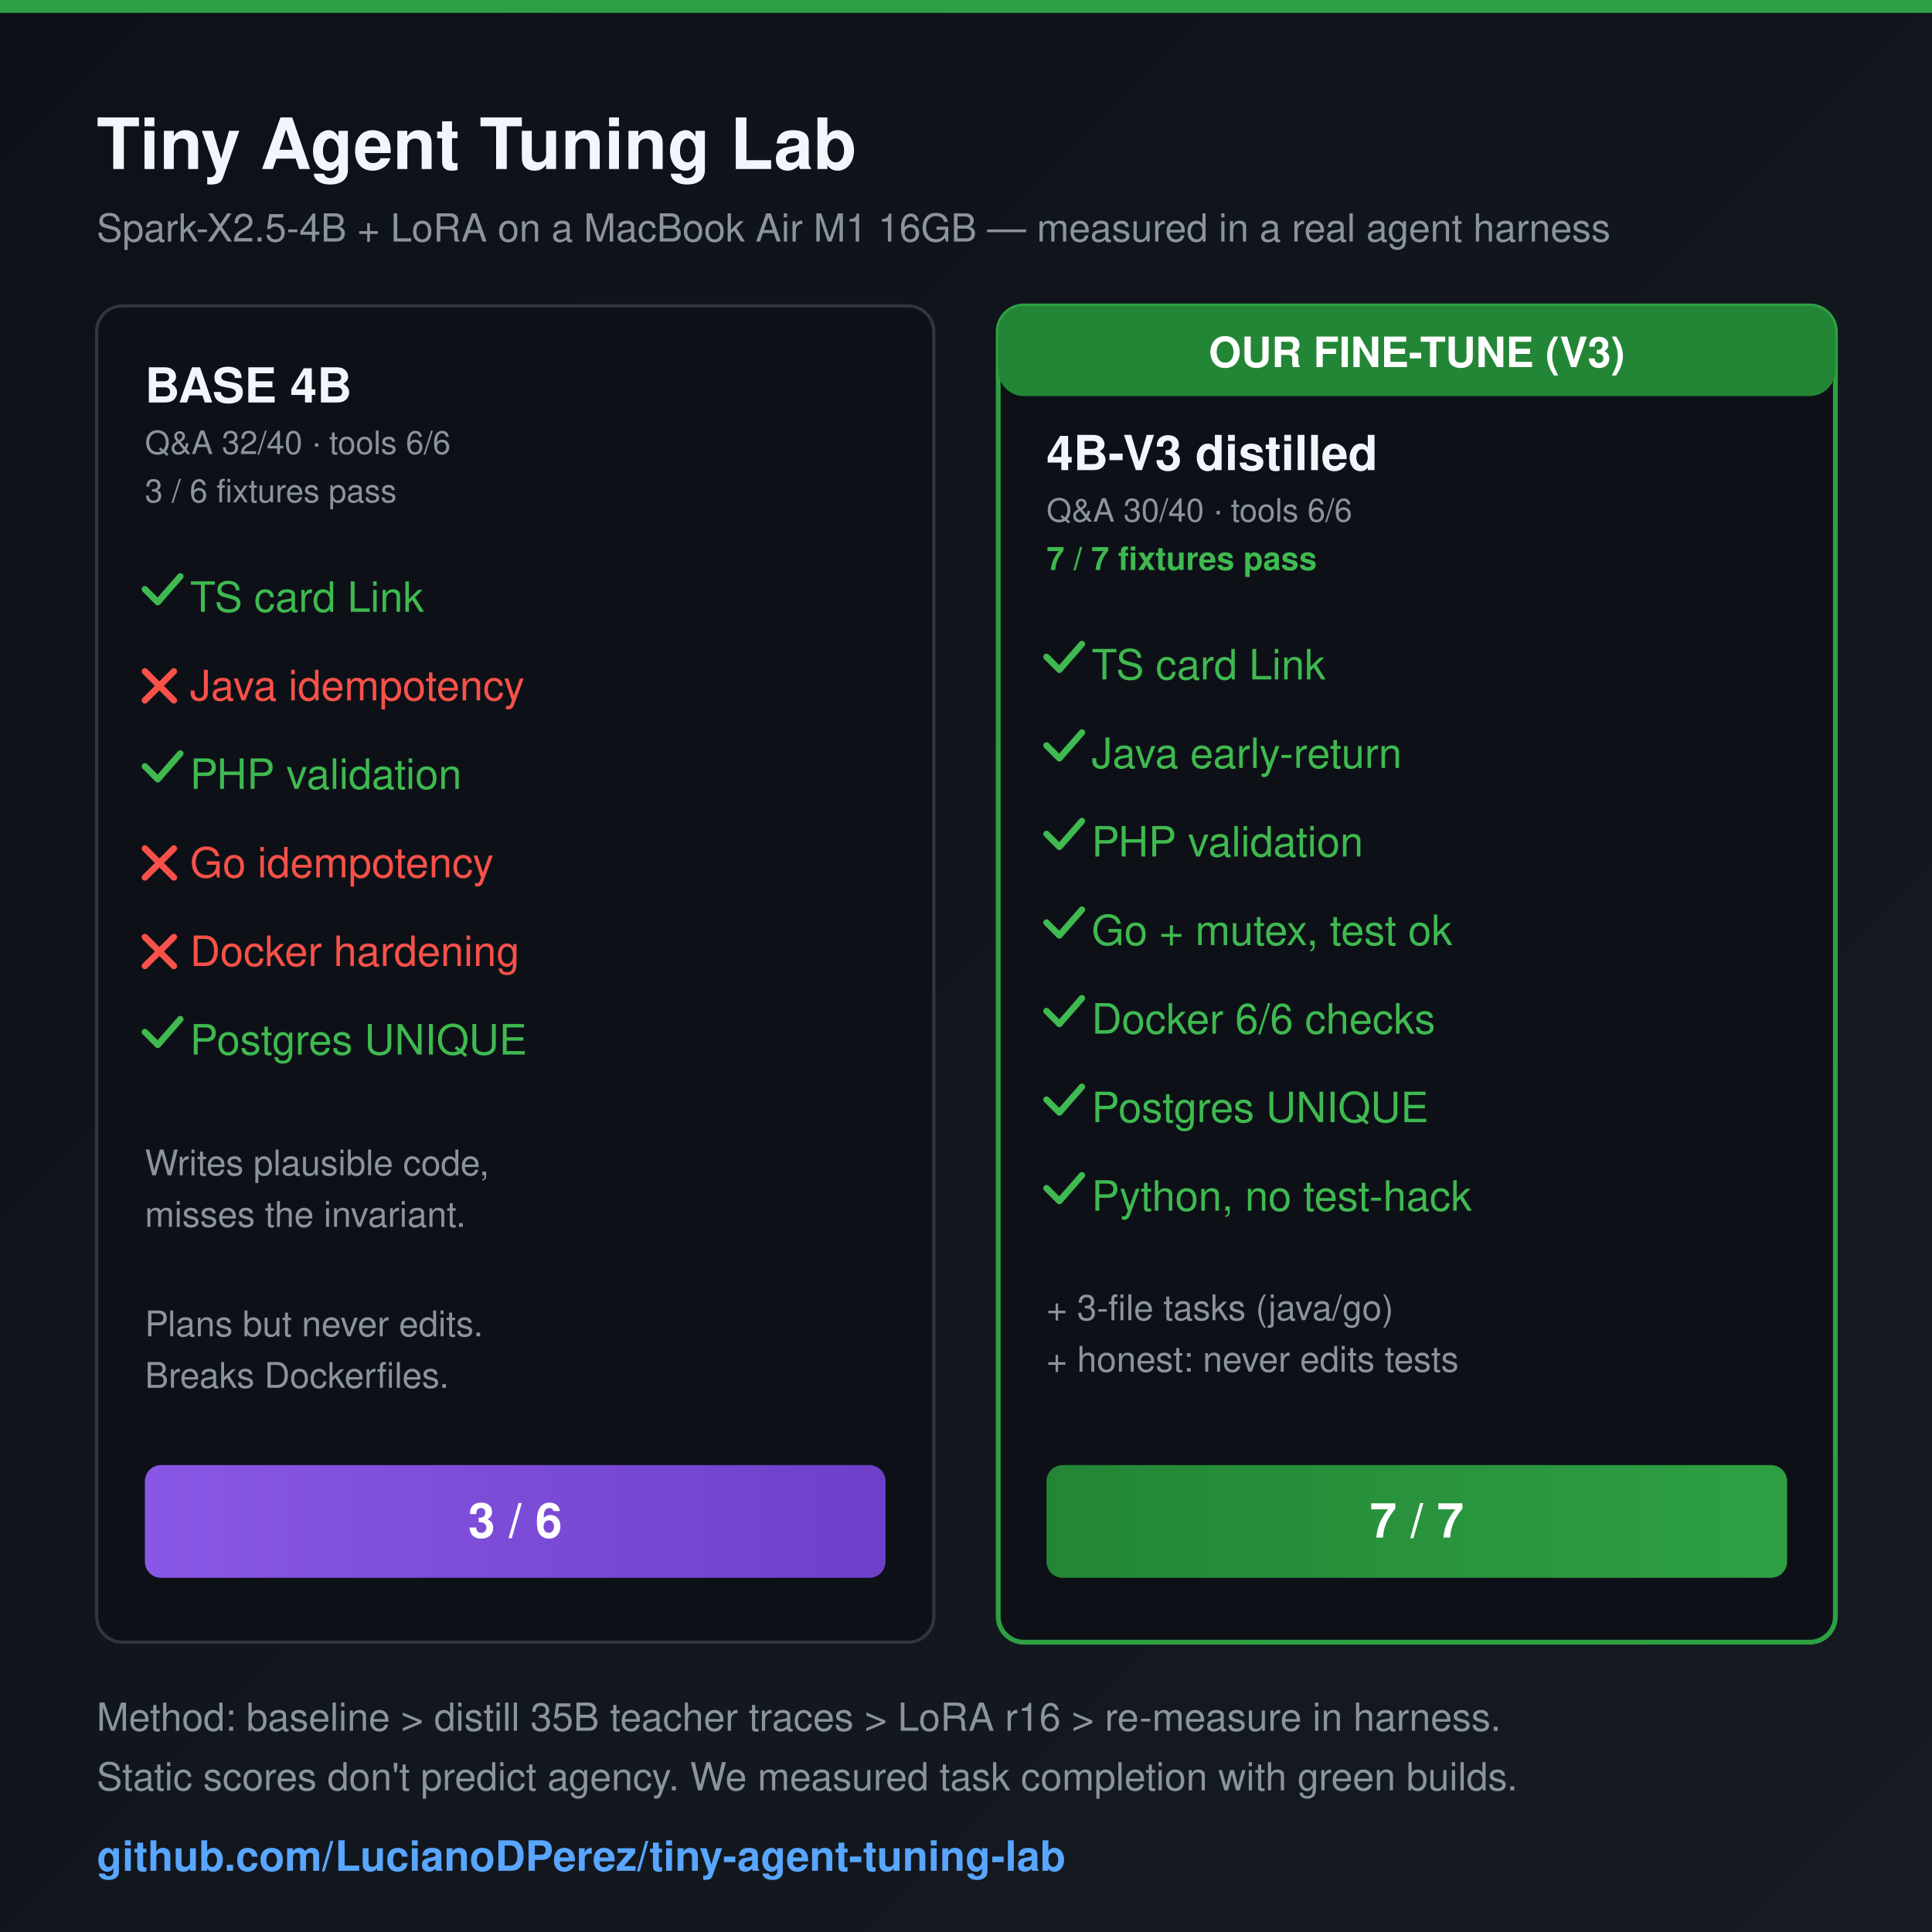
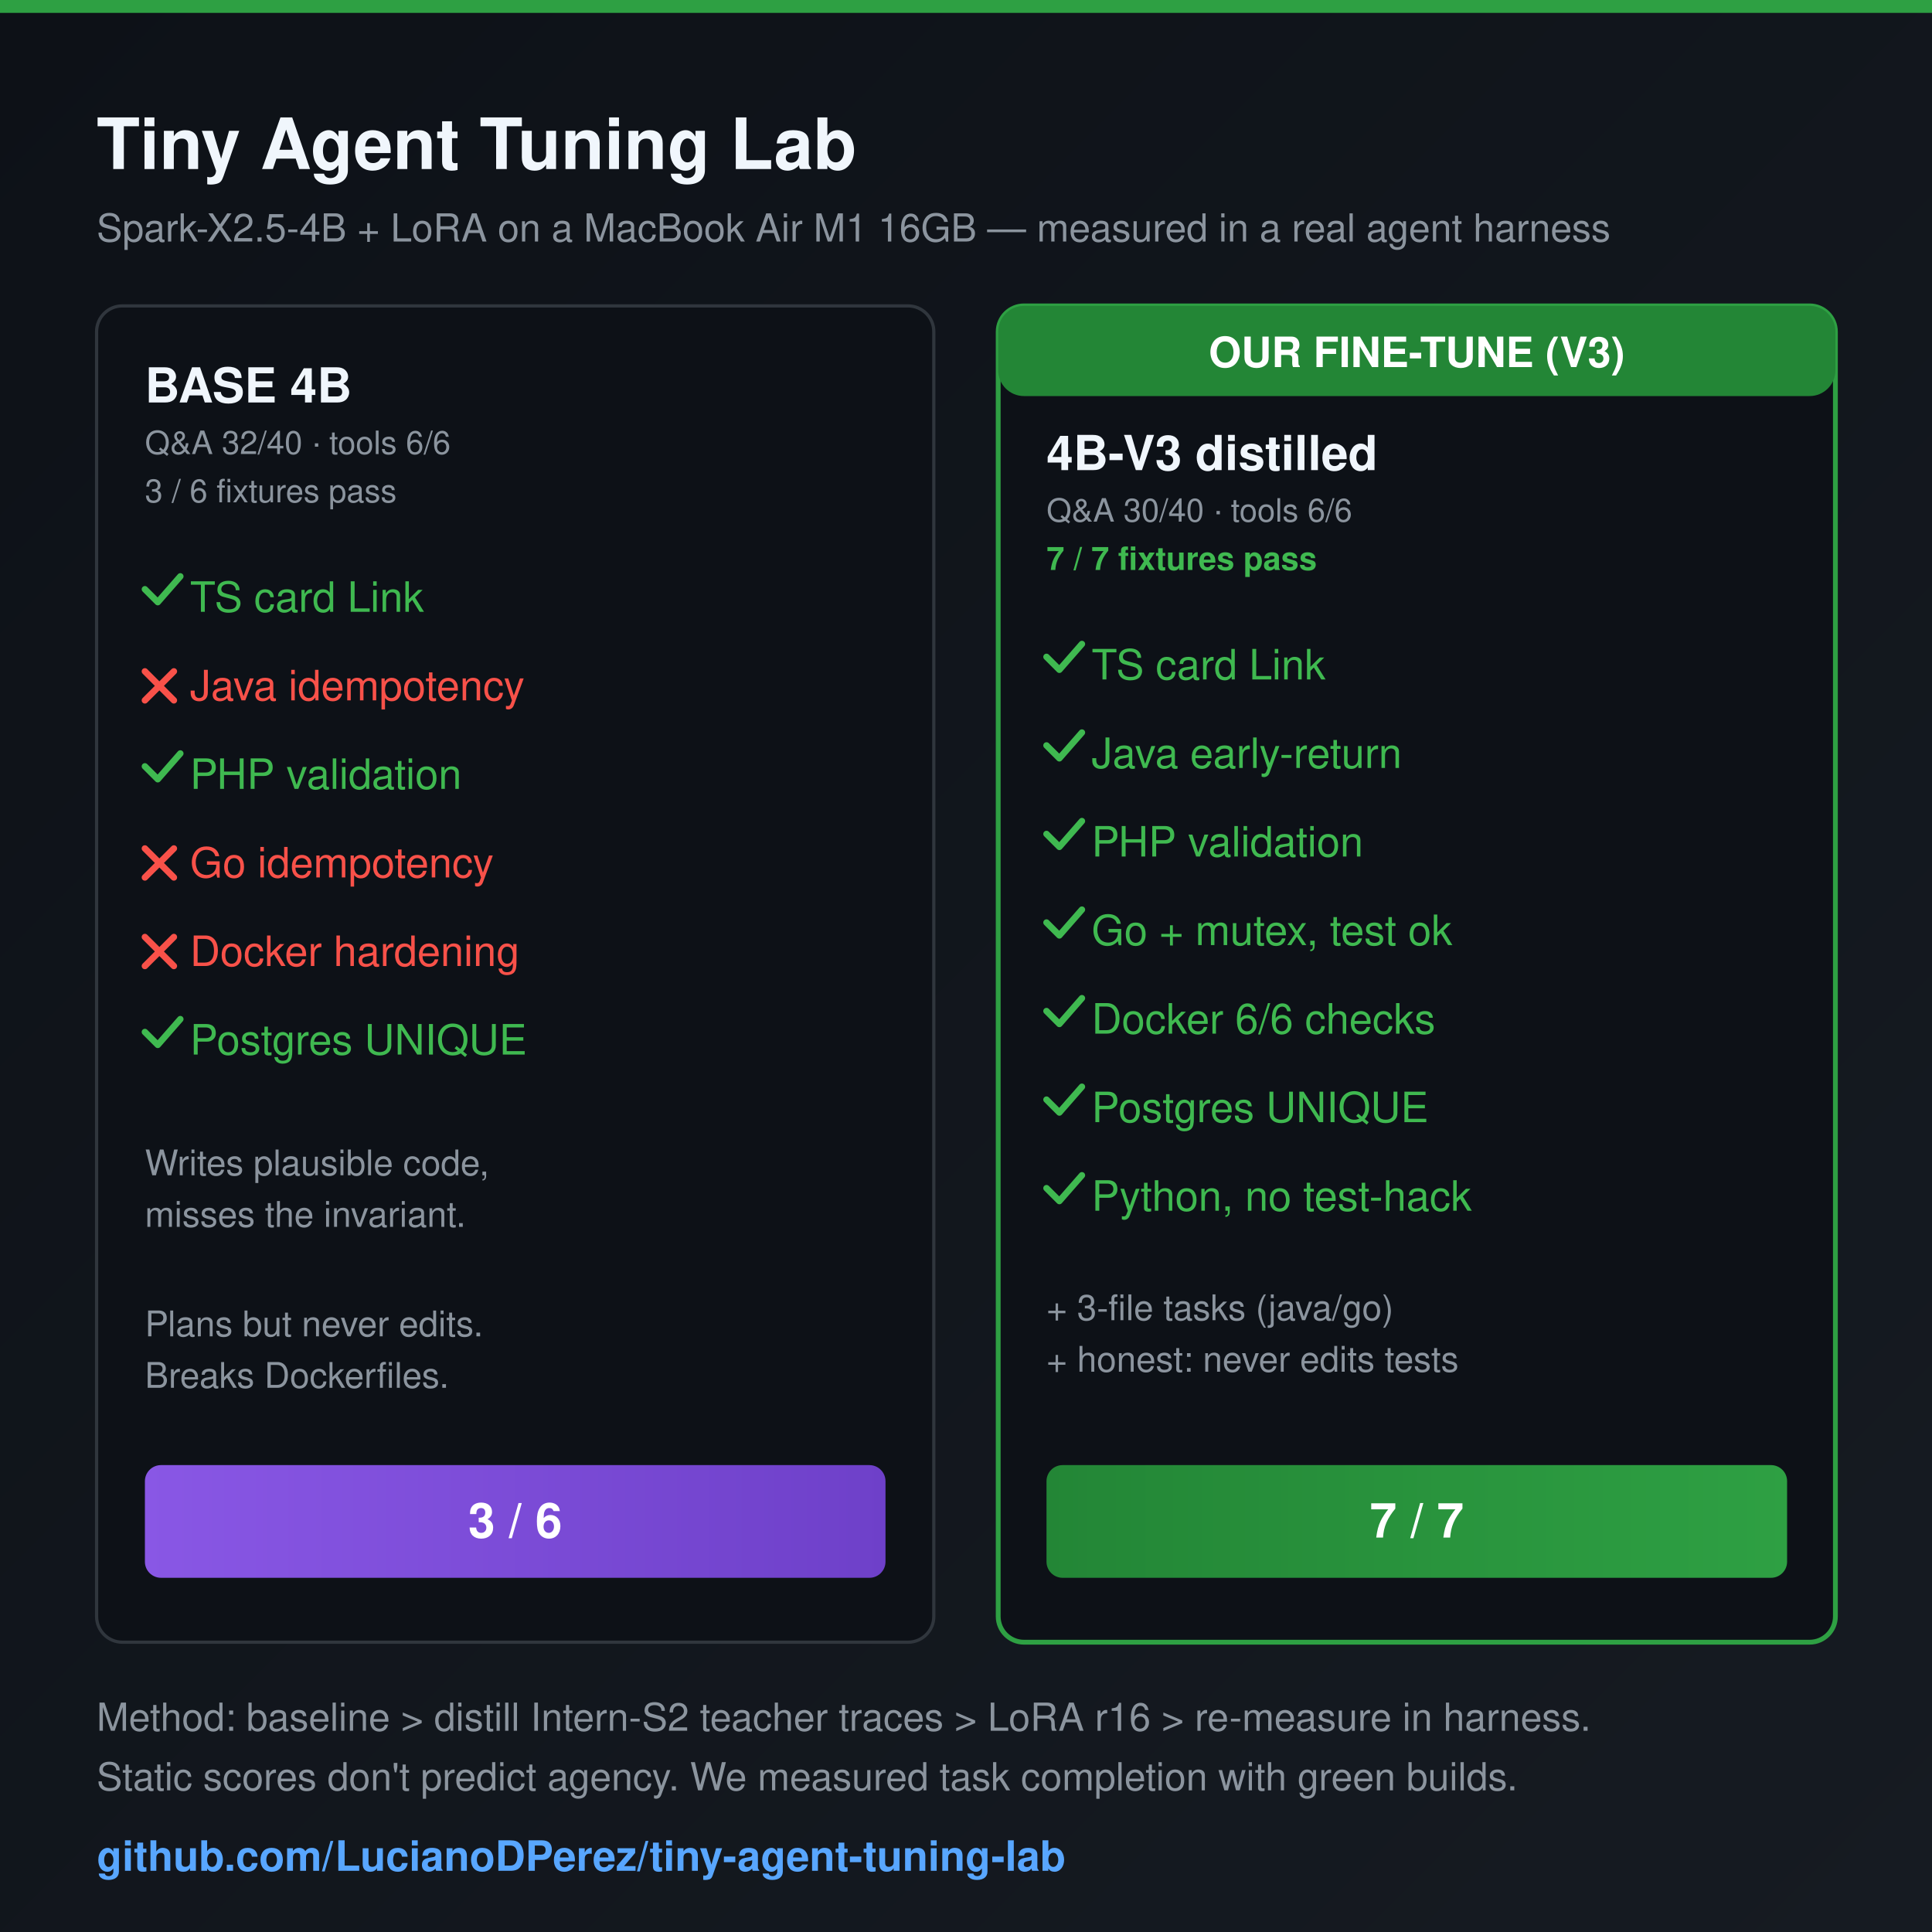
<svg xmlns="http://www.w3.org/2000/svg" width="1200" height="1200" viewBox="0 0 1200 1200">
  <defs>
    <linearGradient id="bg" x1="0" y1="0" x2="1" y2="1">
      <stop offset="0" stop-color="#0d1117" />
      <stop offset="1" stop-color="#161b22" />
    </linearGradient>
    <linearGradient id="green" x1="0" y1="0" x2="1" y2="0">
      <stop offset="0" stop-color="#238636" />
      <stop offset="1" stop-color="#2ea043" />
    </linearGradient>
    <linearGradient id="red" x1="0" y1="0" x2="1" y2="0">
      <stop offset="0" stop-color="#8957e5" />
      <stop offset="1" stop-color="#6e40c9" />
    </linearGradient>
  </defs>
  <rect width="1200" height="1200" fill="url(#bg)" />
  <rect x="0" y="0" width="1200" height="8" fill="#2ea043" />
  <text x="60" y="105" font-family="Helvetica, Arial, sans-serif" font-size="44" font-weight="bold" fill="#f0f6fc">Tiny Agent Tuning Lab</text>
  <text x="60" y="150" font-family="Helvetica, Arial, sans-serif" font-size="24" fill="#8b949e">Spark-X2.5-4B + LoRA on a MacBook Air M1 16GB — measured in a real agent harness</text>
  <rect x="60" y="190" width="520" height="830" rx="16" fill="#0d1117" stroke="#30363d" stroke-width="2" />
  <text x="90" y="250" font-family="Helvetica, Arial, sans-serif" font-size="30" font-weight="bold" fill="#f0f6fc">BASE 4B</text>
  <text x="90" y="282" font-family="Helvetica, Arial, sans-serif" font-size="20" fill="#8b949e">Q&amp;A 32/40 · tools 6/6</text>
  <text x="90" y="312" font-family="Helvetica, Arial, sans-serif" font-size="20" fill="#8b949e">3 / 6 fixtures pass</text>
  <g font-family="Helvetica, Arial, sans-serif" font-size="26">
    <path d="M90 366 l8 8 l14 -16" stroke="#3fb950" stroke-width="4" fill="none" stroke-linecap="round" stroke-linejoin="round" />
    <text x="118" y="380" fill="#3fb950">TS card Link</text>
    <path d="M90 417 l18 18 M108 417 l-18 18" stroke="#f85149" stroke-width="4" fill="none" stroke-linecap="round" />
    <text x="118" y="435" fill="#f85149">Java idempotency</text>
    <path d="M90 476 l8 8 l14 -16" stroke="#3fb950" stroke-width="4" fill="none" stroke-linecap="round" stroke-linejoin="round" />
    <text x="118" y="490" fill="#3fb950">PHP validation</text>
    <path d="M90 527 l18 18 M108 527 l-18 18" stroke="#f85149" stroke-width="4" fill="none" stroke-linecap="round" />
    <text x="118" y="545" fill="#f85149">Go idempotency</text>
    <path d="M90 582 l18 18 M108 582 l-18 18" stroke="#f85149" stroke-width="4" fill="none" stroke-linecap="round" />
    <text x="118" y="600" fill="#f85149">Docker hardening</text>
    <path d="M90 641 l8 8 l14 -16" stroke="#3fb950" stroke-width="4" fill="none" stroke-linecap="round" stroke-linejoin="round" />
    <text x="118" y="655" fill="#3fb950">Postgres UNIQUE</text>
  </g>
  <text x="90" y="730" font-family="Helvetica, Arial, sans-serif" font-size="22" fill="#8b949e">Writes plausible code,</text>
  <text x="90" y="762" font-family="Helvetica, Arial, sans-serif" font-size="22" fill="#8b949e">misses the invariant.</text>
  <text x="90" y="830" font-family="Helvetica, Arial, sans-serif" font-size="22" fill="#8b949e">Plans but never edits.</text>
  <text x="90" y="862" font-family="Helvetica, Arial, sans-serif" font-size="22" fill="#8b949e">Breaks Dockerfiles.</text>
  <rect x="90" y="910" width="460" height="70" rx="10" fill="url(#red)" />
  <text x="320" y="955" font-family="Helvetica, Arial, sans-serif" font-size="30" font-weight="bold" fill="#ffffff" text-anchor="middle">3 / 6</text>
  <rect x="620" y="190" width="520" height="830" rx="16" fill="#0d1117" stroke="#2ea043" stroke-width="3" />
  <rect x="620" y="190" width="520" height="56" rx="16" fill="#238636" />
  <text x="880" y="228" font-family="Helvetica, Arial, sans-serif" font-size="26" font-weight="bold" fill="#ffffff" text-anchor="middle">OUR FINE-TUNE (V3)</text>
  <text x="650" y="292" font-family="Helvetica, Arial, sans-serif" font-size="30" font-weight="bold" fill="#f0f6fc">4B-V3 distilled</text>
  <text x="650" y="324" font-family="Helvetica, Arial, sans-serif" font-size="20" fill="#8b949e">Q&amp;A 30/40 · tools 6/6</text>
  <text x="650" y="354" font-family="Helvetica, Arial, sans-serif" font-size="20" fill="#3fb950" font-weight="bold">7 / 7 fixtures pass</text>
  <g font-family="Helvetica, Arial, sans-serif" font-size="26">
    <path d="M650 408 l8 8 l14 -16" stroke="#3fb950" stroke-width="4" fill="none" stroke-linecap="round" stroke-linejoin="round" />
    <text x="678" y="422" fill="#3fb950">TS card Link</text>
    <path d="M650 463 l8 8 l14 -16" stroke="#3fb950" stroke-width="4" fill="none" stroke-linecap="round" stroke-linejoin="round" />
    <text x="678" y="477" fill="#3fb950">Java early-return</text>
    <path d="M650 518 l8 8 l14 -16" stroke="#3fb950" stroke-width="4" fill="none" stroke-linecap="round" stroke-linejoin="round" />
    <text x="678" y="532" fill="#3fb950">PHP validation</text>
    <path d="M650 573 l8 8 l14 -16" stroke="#3fb950" stroke-width="4" fill="none" stroke-linecap="round" stroke-linejoin="round" />
    <text x="678" y="587" fill="#3fb950">Go + mutex, test ok</text>
    <path d="M650 628 l8 8 l14 -16" stroke="#3fb950" stroke-width="4" fill="none" stroke-linecap="round" stroke-linejoin="round" />
    <text x="678" y="642" fill="#3fb950">Docker 6/6 checks</text>
    <path d="M650 683 l8 8 l14 -16" stroke="#3fb950" stroke-width="4" fill="none" stroke-linecap="round" stroke-linejoin="round" />
    <text x="678" y="697" fill="#3fb950">Postgres UNIQUE</text>
    <path d="M650 738 l8 8 l14 -16" stroke="#3fb950" stroke-width="4" fill="none" stroke-linecap="round" stroke-linejoin="round" />
    <text x="678" y="752" fill="#3fb950">Python, no test-hack</text>
  </g>
  <text x="650" y="820" font-family="Helvetica, Arial, sans-serif" font-size="22" fill="#8b949e">+ 3-file tasks (java/go)</text>
  <text x="650" y="852" font-family="Helvetica, Arial, sans-serif" font-size="22" fill="#8b949e">+ honest: never edits tests</text>
  <rect x="650" y="910" width="460" height="70" rx="10" fill="url(#green)" />
  <text x="880" y="955" font-family="Helvetica, Arial, sans-serif" font-size="30" font-weight="bold" fill="#ffffff" text-anchor="middle">7 / 7</text>
-   <text x="60" y="1075" font-family="Helvetica, Arial, sans-serif" font-size="24" fill="#8b949e">Method: baseline &gt; distill 35B teacher traces &gt; LoRA r16 &gt; re-measure in harness.</text>
+   <text x="60" y="1075" font-family="Helvetica, Arial, sans-serif" font-size="24" fill="#8b949e">Method: baseline &gt; distill Intern-S2 teacher traces &gt; LoRA r16 &gt; re-measure in harness.</text>
  <text x="60" y="1112" font-family="Helvetica, Arial, sans-serif" font-size="24" fill="#8b949e">Static scores don't predict agency. We measured task completion with green builds.</text>
  <text x="60" y="1162" font-family="Helvetica, Arial, sans-serif" font-size="26" font-weight="bold" fill="#58a6ff">github.com/LucianoDPerez/tiny-agent-tuning-lab</text>
</svg>
